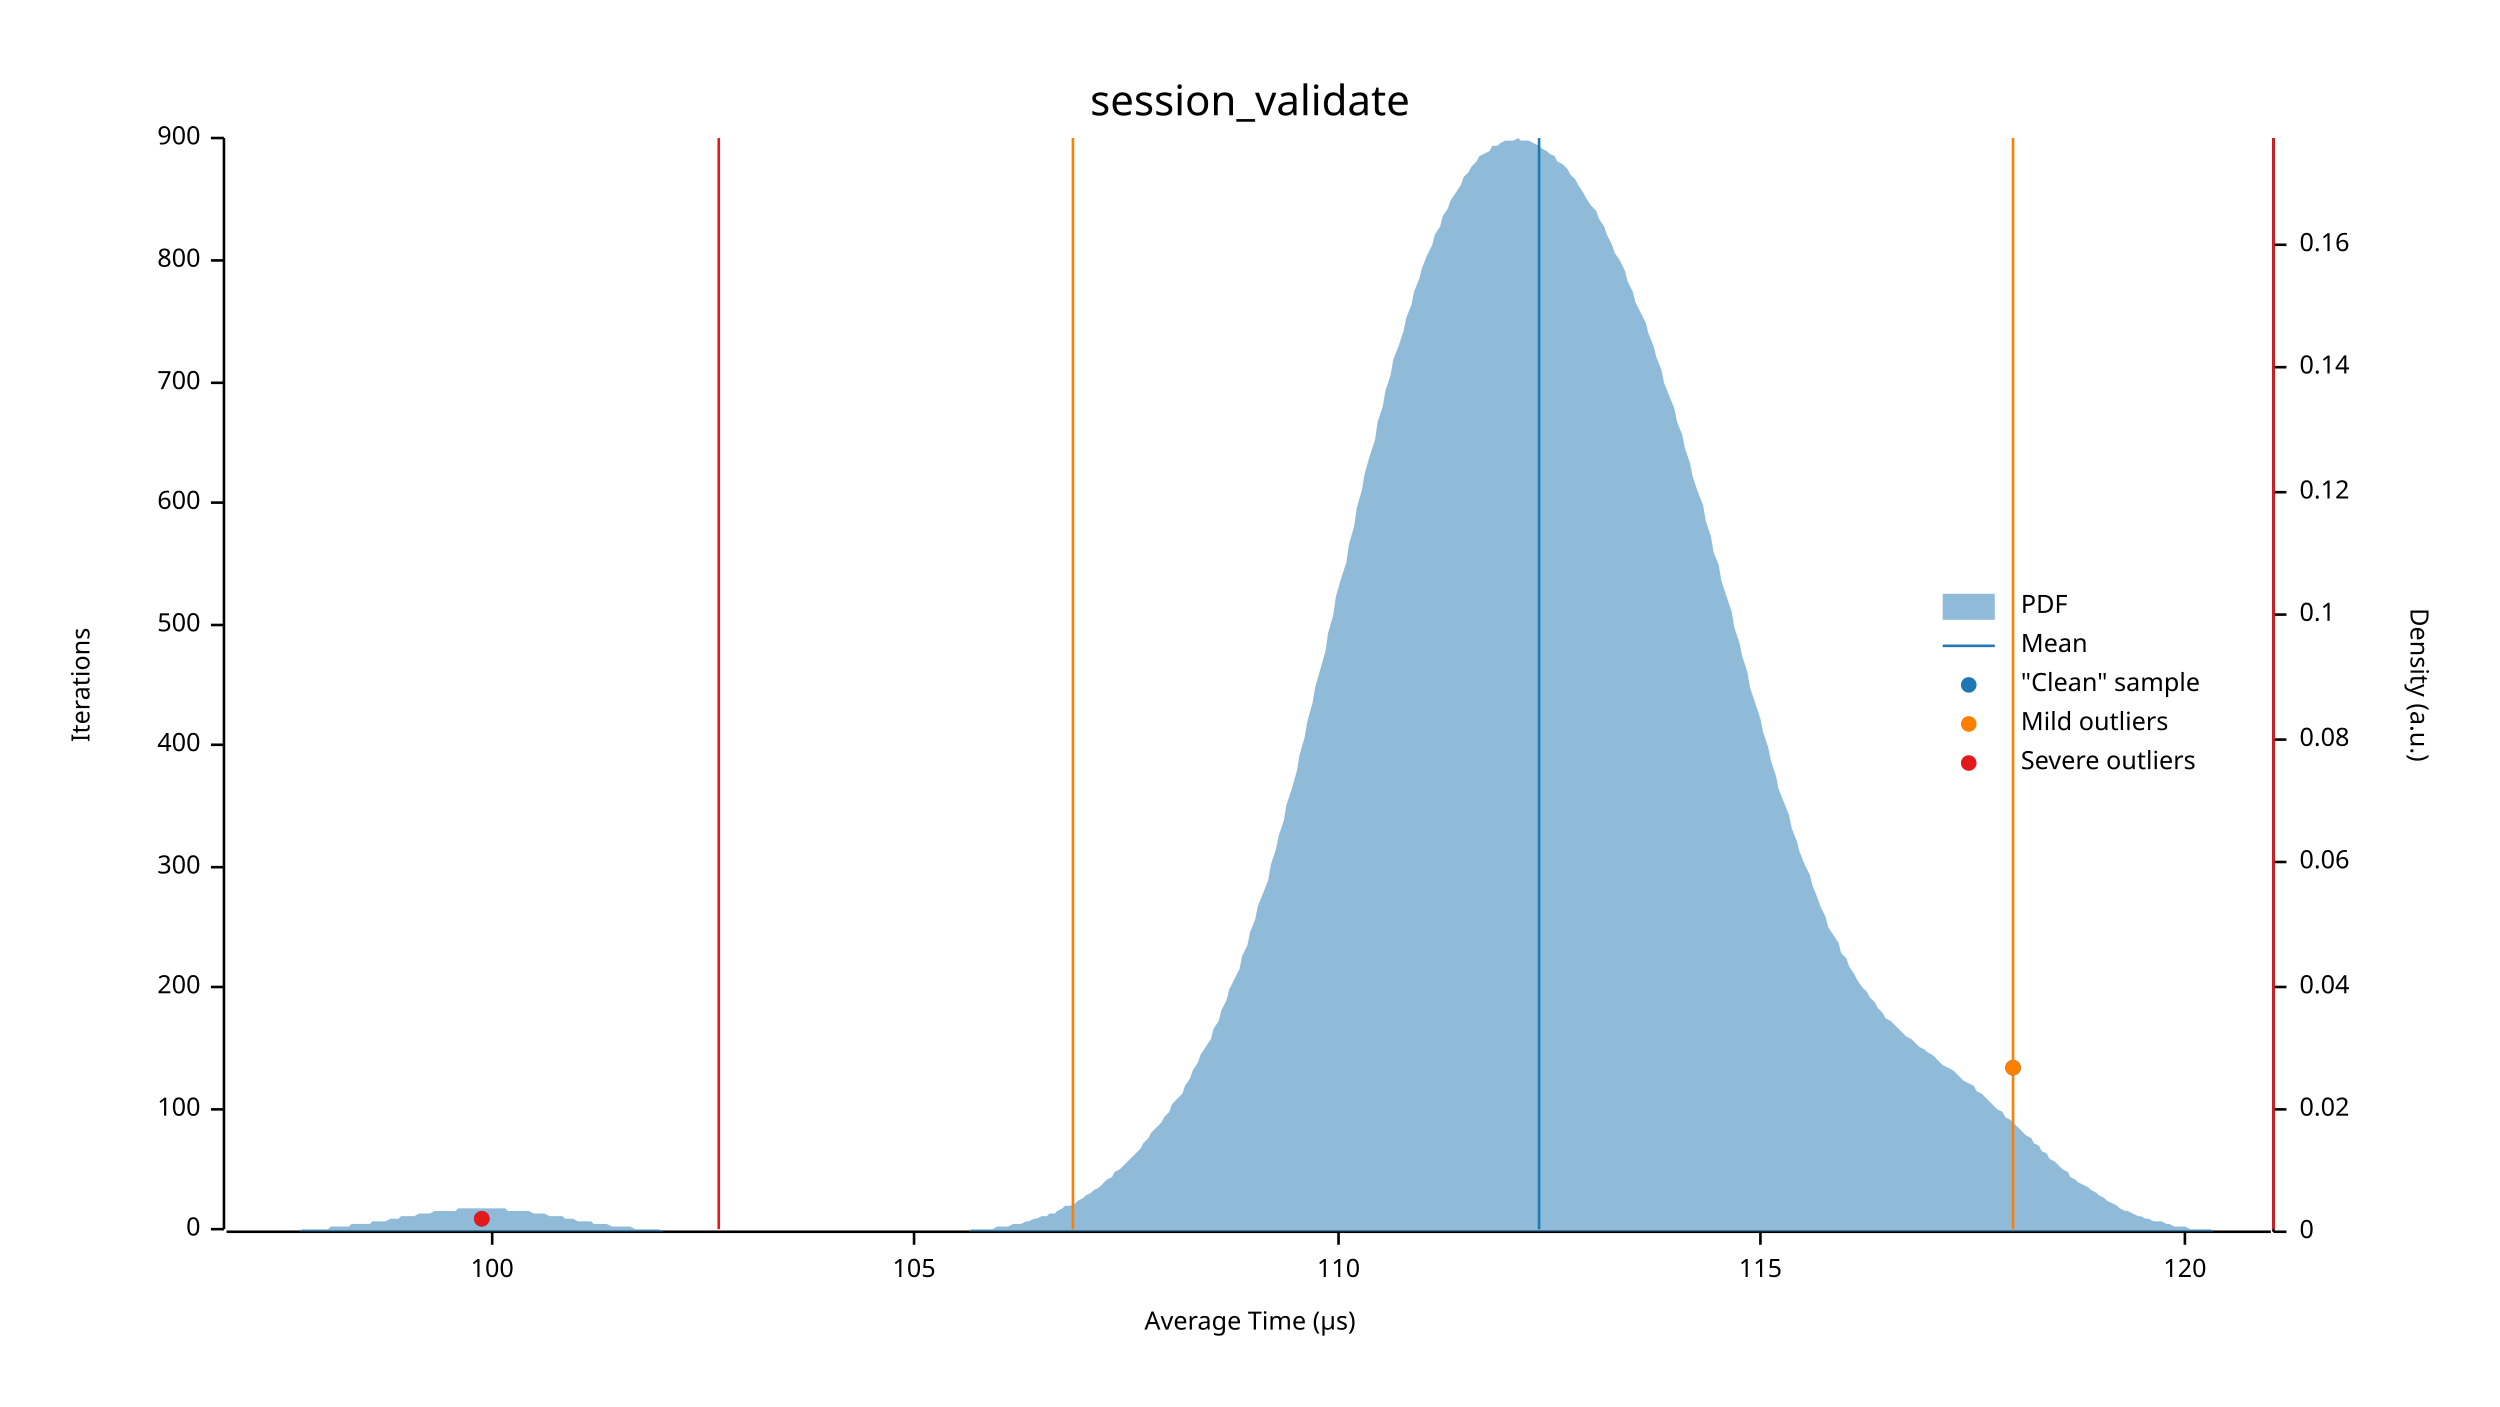
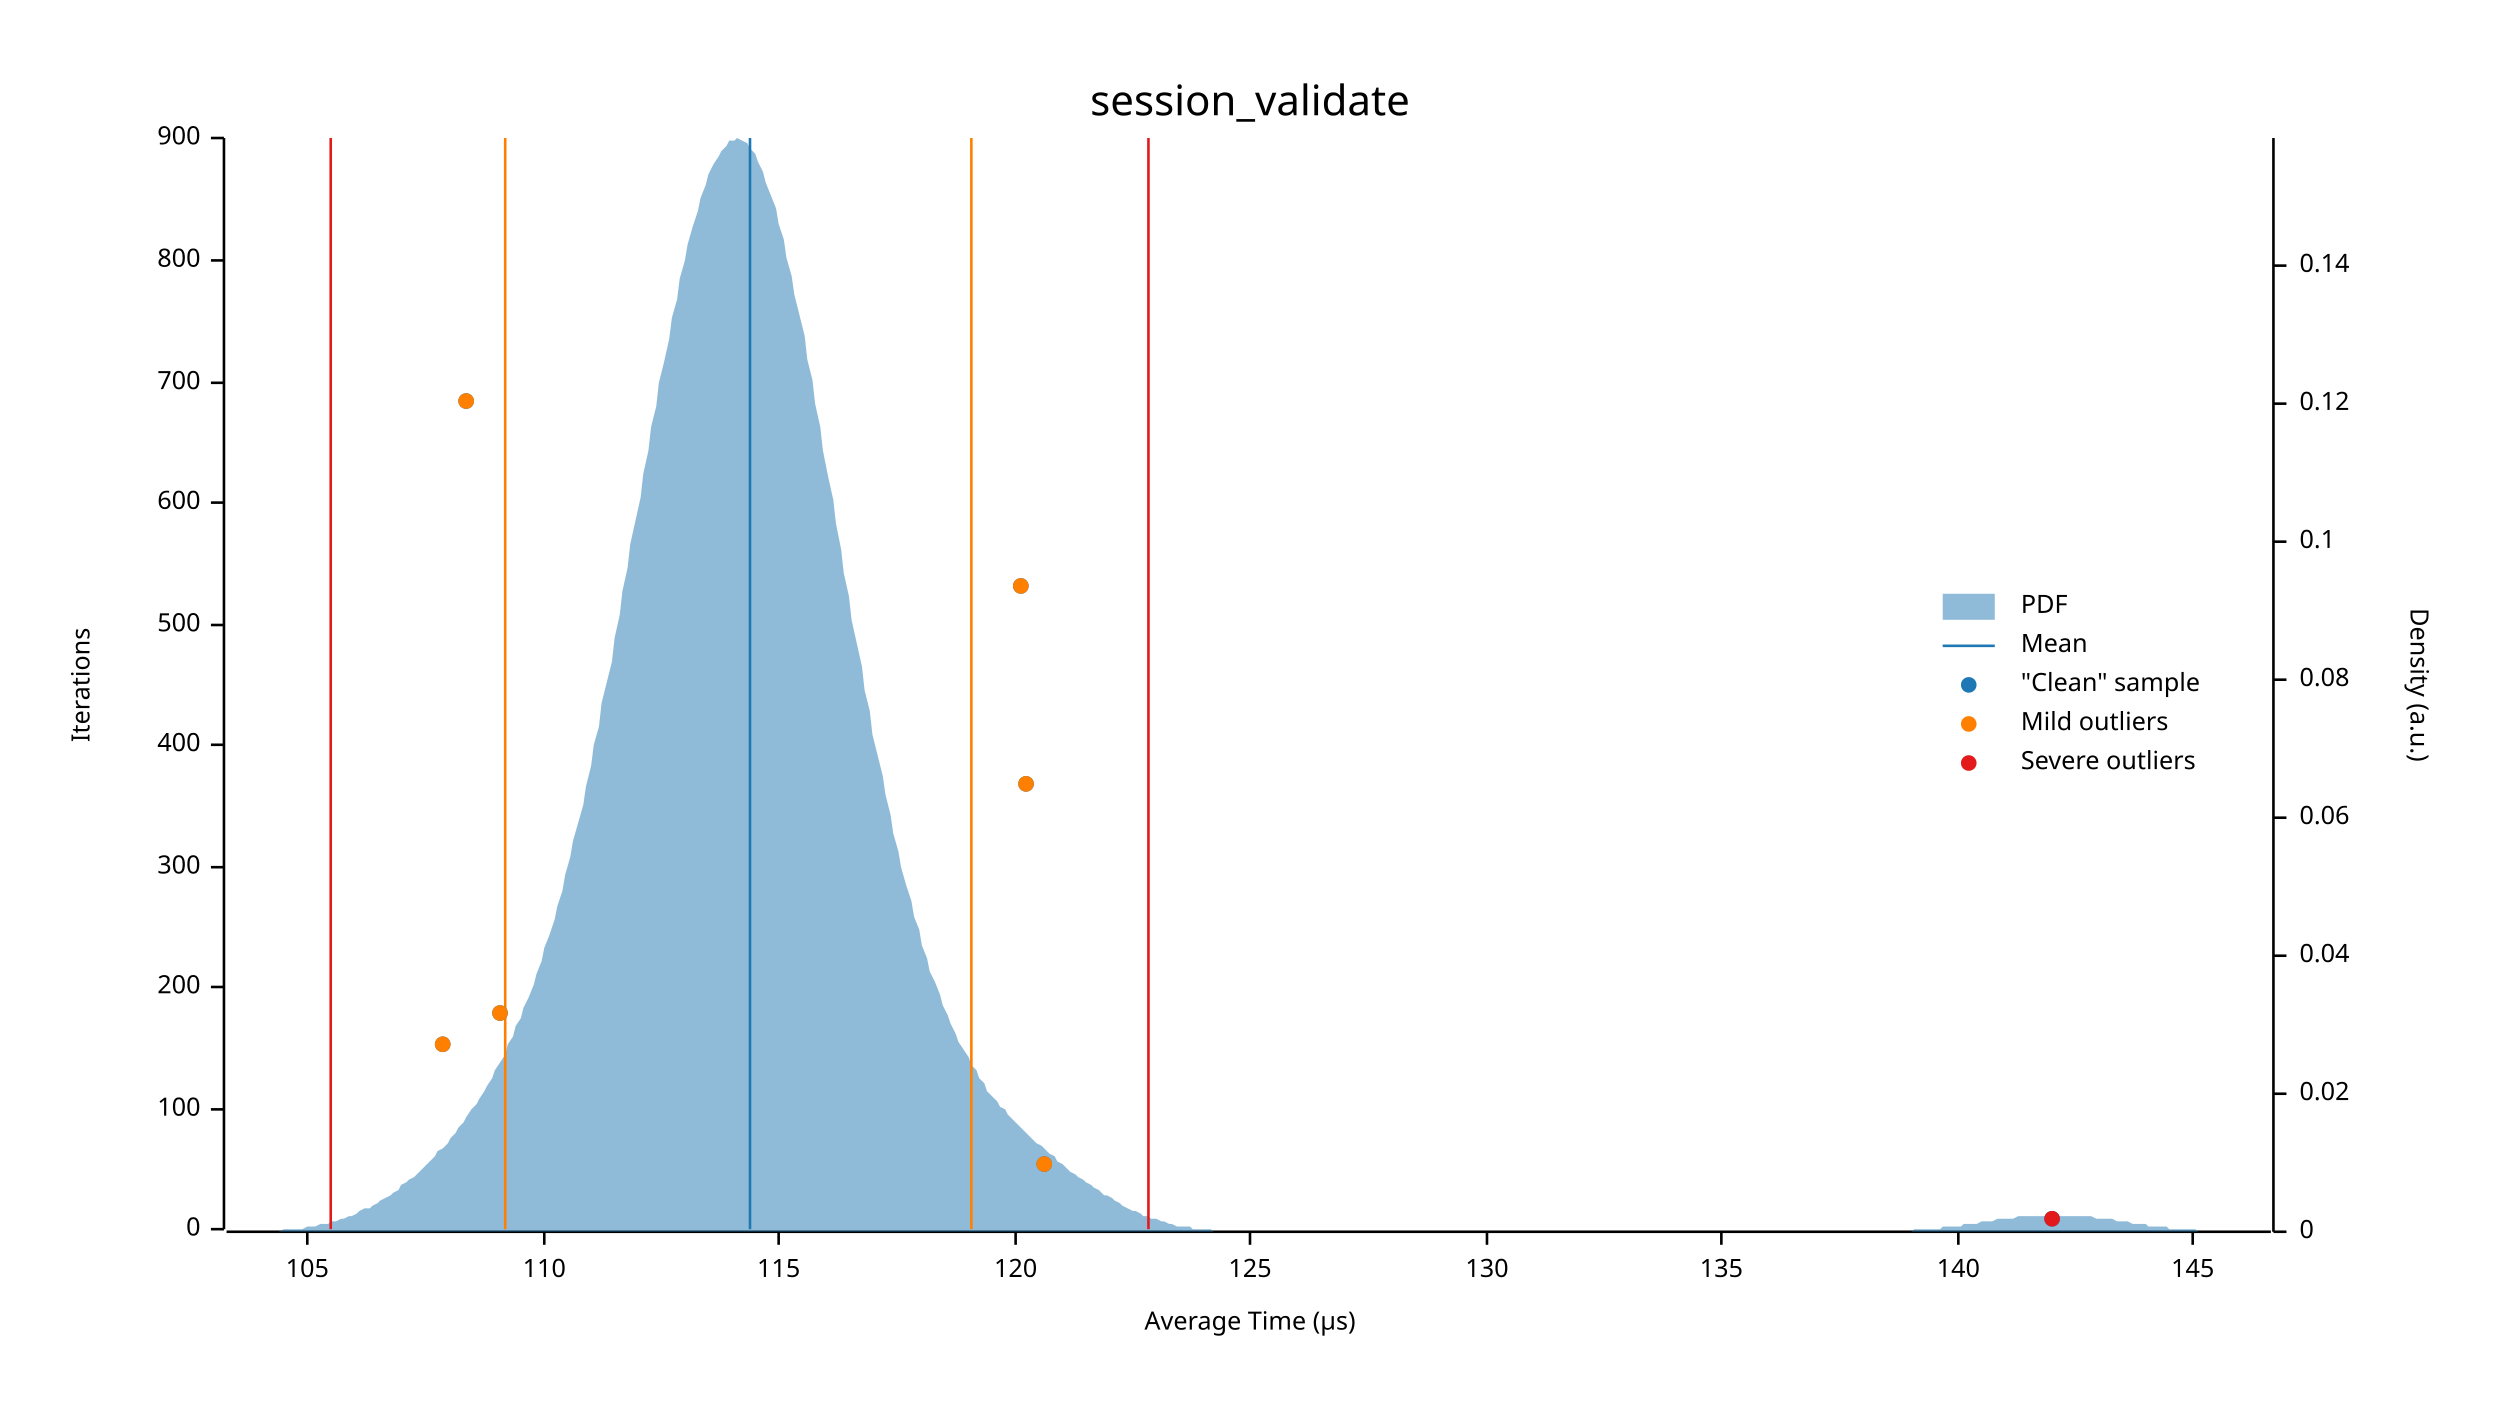
<svg xmlns="http://www.w3.org/2000/svg" width="960" height="540" viewBox="0 0 960 540">
  <text x="480" y="32" dy="0.76em" text-anchor="middle" font-family="sans-serif" font-size="16.129" opacity="1" fill="#000000">
session_validate
</text>
  <text x="27" y="263" dy="0.76em" text-anchor="middle" font-family="sans-serif" font-size="9.677" opacity="1" fill="#000000" transform="rotate(270, 27, 263)">
Iterations
</text>
  <text x="480" y="513" dy="-0.5ex" text-anchor="middle" font-family="sans-serif" font-size="9.677" opacity="1" fill="#000000">
Average Time (µs)
</text>
  <polyline fill="none" opacity="1" stroke="#000000" stroke-width="1" points="86,53 86,472 " />
  <text x="77" y="472" dy="0.5ex" text-anchor="end" font-family="sans-serif" font-size="9.677" opacity="1" fill="#000000">
0
</text>
  <polyline fill="none" opacity="1" stroke="#000000" stroke-width="1" points="81,472 86,472 " />
  <text x="77" y="426" dy="0.5ex" text-anchor="end" font-family="sans-serif" font-size="9.677" opacity="1" fill="#000000">
100
</text>
  <polyline fill="none" opacity="1" stroke="#000000" stroke-width="1" points="81,426 86,426 " />
  <text x="77" y="379" dy="0.5ex" text-anchor="end" font-family="sans-serif" font-size="9.677" opacity="1" fill="#000000">
200
</text>
  <polyline fill="none" opacity="1" stroke="#000000" stroke-width="1" points="81,379 86,379 " />
  <text x="77" y="333" dy="0.5ex" text-anchor="end" font-family="sans-serif" font-size="9.677" opacity="1" fill="#000000">
300
</text>
  <polyline fill="none" opacity="1" stroke="#000000" stroke-width="1" points="81,333 86,333 " />
  <text x="77" y="286" dy="0.5ex" text-anchor="end" font-family="sans-serif" font-size="9.677" opacity="1" fill="#000000">
400
</text>
  <polyline fill="none" opacity="1" stroke="#000000" stroke-width="1" points="81,286 86,286 " />
  <text x="77" y="240" dy="0.5ex" text-anchor="end" font-family="sans-serif" font-size="9.677" opacity="1" fill="#000000">
500
</text>
  <polyline fill="none" opacity="1" stroke="#000000" stroke-width="1" points="81,240 86,240 " />
  <text x="77" y="193" dy="0.5ex" text-anchor="end" font-family="sans-serif" font-size="9.677" opacity="1" fill="#000000">
600
</text>
  <polyline fill="none" opacity="1" stroke="#000000" stroke-width="1" points="81,193 86,193 " />
  <text x="77" y="147" dy="0.5ex" text-anchor="end" font-family="sans-serif" font-size="9.677" opacity="1" fill="#000000">
700
</text>
  <polyline fill="none" opacity="1" stroke="#000000" stroke-width="1" points="81,147 86,147 " />
  <text x="77" y="100" dy="0.5ex" text-anchor="end" font-family="sans-serif" font-size="9.677" opacity="1" fill="#000000">
800
</text>
  <polyline fill="none" opacity="1" stroke="#000000" stroke-width="1" points="81,100 86,100 " />
  <text x="77" y="53" dy="0.5ex" text-anchor="end" font-family="sans-serif" font-size="9.677" opacity="1" fill="#000000">
900
</text>
  <polyline fill="none" opacity="1" stroke="#000000" stroke-width="1" points="81,53 86,53 " />
  <polyline fill="none" opacity="1" stroke="#000000" stroke-width="1" points="87,473 872,473 " />
-   <text x="189" y="483" dy="0.76em" text-anchor="middle" font-family="sans-serif" font-size="9.677" opacity="1" fill="#000000">
- 100
- </text>
-   <polyline fill="none" opacity="1" stroke="#000000" stroke-width="1" points="189,473 189,478 " />
-   <text x="351" y="483" dy="0.76em" text-anchor="middle" font-family="sans-serif" font-size="9.677" opacity="1" fill="#000000">
+   <text x="118" y="483" dy="0.76em" text-anchor="middle" font-family="sans-serif" font-size="9.677" opacity="1" fill="#000000">
105
</text>
-   <polyline fill="none" opacity="1" stroke="#000000" stroke-width="1" points="351,473 351,478 " />
-   <text x="514" y="483" dy="0.76em" text-anchor="middle" font-family="sans-serif" font-size="9.677" opacity="1" fill="#000000">
+   <polyline fill="none" opacity="1" stroke="#000000" stroke-width="1" points="118,473 118,478 " />
+   <text x="209" y="483" dy="0.76em" text-anchor="middle" font-family="sans-serif" font-size="9.677" opacity="1" fill="#000000">
110
</text>
-   <polyline fill="none" opacity="1" stroke="#000000" stroke-width="1" points="514,473 514,478 " />
-   <text x="676" y="483" dy="0.76em" text-anchor="middle" font-family="sans-serif" font-size="9.677" opacity="1" fill="#000000">
+   <polyline fill="none" opacity="1" stroke="#000000" stroke-width="1" points="209,473 209,478 " />
+   <text x="299" y="483" dy="0.76em" text-anchor="middle" font-family="sans-serif" font-size="9.677" opacity="1" fill="#000000">
115
</text>
-   <polyline fill="none" opacity="1" stroke="#000000" stroke-width="1" points="676,473 676,478 " />
-   <text x="839" y="483" dy="0.76em" text-anchor="middle" font-family="sans-serif" font-size="9.677" opacity="1" fill="#000000">
+   <polyline fill="none" opacity="1" stroke="#000000" stroke-width="1" points="299,473 299,478 " />
+   <text x="390" y="483" dy="0.76em" text-anchor="middle" font-family="sans-serif" font-size="9.677" opacity="1" fill="#000000">
120
</text>
-   <polyline fill="none" opacity="1" stroke="#000000" stroke-width="1" points="839,473 839,478 " />
+   <polyline fill="none" opacity="1" stroke="#000000" stroke-width="1" points="390,473 390,478 " />
+   <text x="480" y="483" dy="0.76em" text-anchor="middle" font-family="sans-serif" font-size="9.677" opacity="1" fill="#000000">
+ 125
+ </text>
+   <polyline fill="none" opacity="1" stroke="#000000" stroke-width="1" points="480,473 480,478 " />
+   <text x="571" y="483" dy="0.76em" text-anchor="middle" font-family="sans-serif" font-size="9.677" opacity="1" fill="#000000">
+ 130
+ </text>
+   <polyline fill="none" opacity="1" stroke="#000000" stroke-width="1" points="571,473 571,478 " />
+   <text x="661" y="483" dy="0.76em" text-anchor="middle" font-family="sans-serif" font-size="9.677" opacity="1" fill="#000000">
+ 135
+ </text>
+   <polyline fill="none" opacity="1" stroke="#000000" stroke-width="1" points="661,473 661,478 " />
+   <text x="752" y="483" dy="0.76em" text-anchor="middle" font-family="sans-serif" font-size="9.677" opacity="1" fill="#000000">
+ 140
+ </text>
+   <polyline fill="none" opacity="1" stroke="#000000" stroke-width="1" points="752,473 752,478 " />
+   <text x="842" y="483" dy="0.76em" text-anchor="middle" font-family="sans-serif" font-size="9.677" opacity="1" fill="#000000">
+ 145
+ </text>
+   <polyline fill="none" opacity="1" stroke="#000000" stroke-width="1" points="842,473 842,478 " />
  <text x="933" y="263" dy="0.76em" text-anchor="middle" font-family="sans-serif" font-size="9.677" opacity="1" fill="#000000" transform="rotate(90, 933, 263)">
Density (a.u.)
</text>
  <polyline fill="none" opacity="1" stroke="#000000" stroke-width="1" points="873,53 873,473 " />
  <text x="883" y="473" dy="0.5ex" text-anchor="start" font-family="sans-serif" font-size="9.677" opacity="1" fill="#000000">
0
</text>
  <polyline fill="none" opacity="1" stroke="#000000" stroke-width="1" points="873,473 878,473 " />
-   <text x="883" y="426" dy="0.5ex" text-anchor="start" font-family="sans-serif" font-size="9.677" opacity="1" fill="#000000">
+   <text x="883" y="420" dy="0.5ex" text-anchor="start" font-family="sans-serif" font-size="9.677" opacity="1" fill="#000000">
0.02
</text>
-   <polyline fill="none" opacity="1" stroke="#000000" stroke-width="1" points="873,426 878,426 " />
-   <text x="883" y="379" dy="0.5ex" text-anchor="start" font-family="sans-serif" font-size="9.677" opacity="1" fill="#000000">
+   <polyline fill="none" opacity="1" stroke="#000000" stroke-width="1" points="873,420 878,420 " />
+   <text x="883" y="367" dy="0.5ex" text-anchor="start" font-family="sans-serif" font-size="9.677" opacity="1" fill="#000000">
0.04
</text>
-   <polyline fill="none" opacity="1" stroke="#000000" stroke-width="1" points="873,379 878,379 " />
-   <text x="883" y="331" dy="0.5ex" text-anchor="start" font-family="sans-serif" font-size="9.677" opacity="1" fill="#000000">
+   <polyline fill="none" opacity="1" stroke="#000000" stroke-width="1" points="873,367 878,367 " />
+   <text x="883" y="314" dy="0.5ex" text-anchor="start" font-family="sans-serif" font-size="9.677" opacity="1" fill="#000000">
0.06
</text>
-   <polyline fill="none" opacity="1" stroke="#000000" stroke-width="1" points="873,331 878,331 " />
-   <text x="883" y="284" dy="0.5ex" text-anchor="start" font-family="sans-serif" font-size="9.677" opacity="1" fill="#000000">
+   <polyline fill="none" opacity="1" stroke="#000000" stroke-width="1" points="873,314 878,314 " />
+   <text x="883" y="261" dy="0.5ex" text-anchor="start" font-family="sans-serif" font-size="9.677" opacity="1" fill="#000000">
0.08
</text>
-   <polyline fill="none" opacity="1" stroke="#000000" stroke-width="1" points="873,284 878,284 " />
-   <text x="883" y="236" dy="0.5ex" text-anchor="start" font-family="sans-serif" font-size="9.677" opacity="1" fill="#000000">
+   <polyline fill="none" opacity="1" stroke="#000000" stroke-width="1" points="873,261 878,261 " />
+   <text x="883" y="208" dy="0.5ex" text-anchor="start" font-family="sans-serif" font-size="9.677" opacity="1" fill="#000000">
0.1
</text>
-   <polyline fill="none" opacity="1" stroke="#000000" stroke-width="1" points="873,236 878,236 " />
-   <text x="883" y="189" dy="0.5ex" text-anchor="start" font-family="sans-serif" font-size="9.677" opacity="1" fill="#000000">
+   <polyline fill="none" opacity="1" stroke="#000000" stroke-width="1" points="873,208 878,208 " />
+   <text x="883" y="155" dy="0.5ex" text-anchor="start" font-family="sans-serif" font-size="9.677" opacity="1" fill="#000000">
0.12
</text>
-   <polyline fill="none" opacity="1" stroke="#000000" stroke-width="1" points="873,189 878,189 " />
-   <text x="883" y="141" dy="0.5ex" text-anchor="start" font-family="sans-serif" font-size="9.677" opacity="1" fill="#000000">
+   <polyline fill="none" opacity="1" stroke="#000000" stroke-width="1" points="873,155 878,155 " />
+   <text x="883" y="102" dy="0.5ex" text-anchor="start" font-family="sans-serif" font-size="9.677" opacity="1" fill="#000000">
0.14
</text>
-   <polyline fill="none" opacity="1" stroke="#000000" stroke-width="1" points="873,141 878,141 " />
-   <text x="883" y="94" dy="0.5ex" text-anchor="start" font-family="sans-serif" font-size="9.677" opacity="1" fill="#000000">
- 0.16
- </text>
-   <polyline fill="none" opacity="1" stroke="#000000" stroke-width="1" points="873,94 878,94 " />
-   <polygon opacity="0.5" fill="#1F78B4" points="87,473 88,473 90,473 91,473 93,473 94,473 96,473 98,473 99,473 101,473 102,473 104,473 105,473 107,473 109,473 110,473 112,473 113,473 115,473 116,472 118,472 120,472 121,472 123,472 124,472 126,472 127,471 129,471 131,471 132,471 134,471 135,470 137,470 138,470 140,470 142,470 143,469 145,469 146,469 148,469 150,468 151,468 153,468 154,467 156,467 157,467 159,467 161,466 162,466 164,466 165,466 167,465 168,465 170,465 172,465 173,465 175,465 176,464 178,464 179,464 181,464 183,464 184,464 186,464 187,464 189,464 190,464 192,464 194,464 195,465 197,465 198,465 200,465 201,465 203,465 205,466 206,466 208,466 209,466 211,467 213,467 214,467 216,467 217,468 219,468 220,468 222,469 224,469 225,469 227,469 228,470 230,470 231,470 233,470 235,471 236,471 238,471 239,471 241,471 242,471 244,472 246,472 247,472 249,472 250,472 252,472 253,472 255,473 257,473 258,473 260,473 261,473 263,473 264,473 266,473 268,473 269,473 271,473 272,473 274,473 276,473 277,473 279,473 280,473 282,473 283,473 285,473 287,473 288,473 290,473 291,473 293,473 294,473 296,473 298,473 299,473 301,473 302,473 304,473 305,473 307,473 309,473 310,473 312,473 313,473 315,473 316,473 318,473 320,473 321,473 323,473 324,473 326,473 327,473 329,473 331,473 332,473 334,473 335,473 337,473 339,473 340,473 342,473 343,473 345,473 346,473 348,473 350,473 351,473 353,473 354,473 356,473 357,473 359,473 361,473 362,473 364,473 365,473 367,473 368,473 370,473 372,473 373,472 375,472 376,472 378,472 379,472 381,472 383,471 384,471 386,471 387,471 389,470 391,470 392,470 394,469 395,469 397,468 398,468 400,467 402,467 403,466 405,466 406,465 408,464 409,463 411,463 413,462 414,461 416,460 417,459 419,458 420,457 422,456 424,454 425,453 427,452 428,450 430,449 431,448 433,446 435,444 436,443 438,441 439,439 441,437 442,435 444,433 446,431 447,429 449,427 450,424 452,422 454,420 455,417 457,414 458,411 460,408 461,405 463,402 465,399 466,395 468,392 469,388 471,384 472,380 474,376 476,372 477,367 479,363 480,358 482,353 483,348 485,343 487,338 488,332 490,326 491,321 493,315 494,309 496,303 498,296 499,290 501,283 502,277 504,270 505,264 507,257 509,250 510,243 512,236 513,229 515,222 517,216 518,209 520,202 521,195 523,188 524,182 526,175 528,169 529,162 531,156 532,150 534,144 535,138 537,133 539,127 540,122 542,117 543,112 545,107 546,103 548,98 550,94 551,90 553,87 554,83 556,80 557,77 559,74 561,71 562,68 564,66 565,64 567,62 568,60 570,59 572,58 573,56 575,56 576,55 578,54 580,54 581,54 583,53 584,54 586,54 587,54 589,55 591,56 592,57 594,58 595,59 597,60 598,62 600,63 602,65 603,67 605,69 606,71 608,74 609,76 611,79 613,81 614,84 616,87 617,90 619,94 620,97 622,100 624,104 625,108 627,112 628,116 630,120 632,124 633,128 635,133 636,137 638,142 639,147 641,152 643,157 644,162 646,167 647,172 649,178 650,183 652,189 654,194 655,200 657,206 658,212 660,217 661,223 663,229 665,235 666,241 668,247 669,252 671,258 672,264 674,270 676,276 677,281 679,287 680,292 682,298 683,303 685,308 687,313 688,318 690,323 691,327 693,332 695,336 696,340 698,345 699,348 701,352 702,356 704,359 706,362 707,366 709,368 710,371 712,374 713,376 715,379 717,381 718,383 720,385 721,387 723,389 724,391 726,392 728,394 729,395 731,397 732,398 734,399 735,400 737,402 739,403 740,404 742,405 743,406 745,408 746,409 748,410 750,411 751,412 753,414 754,415 756,416 758,417 759,419 761,420 762,421 764,423 765,424 767,426 769,427 770,429 772,430 773,431 775,433 776,434 778,436 780,437 781,439 783,440 784,442 786,443 787,445 789,446 791,448 792,449 794,450 795,452 797,453 798,454 800,455 802,456 803,457 805,458 806,459 808,460 809,461 811,462 813,463 814,464 816,465 817,465 819,466 821,467 822,467 824,468 825,468 827,469 828,469 830,469 832,470 833,470 835,471 836,471 838,471 839,471 841,472 843,472 844,472 846,472 847,472 849,472 850,473 852,473 854,473 855,473 857,473 858,473 860,473 861,473 863,473 865,473 866,473 868,473 869,473 871,473 873,473 873,473 87,473 " />
-   <polyline fill="none" opacity="1" stroke="#1F78B4" stroke-width="1" points="591,472 591,53 " />
-   <polyline fill="none" opacity="1" stroke="#FF7F00" stroke-width="1" points="412,472 412,53 " />
-   <polyline fill="none" opacity="1" stroke="#FF7F00" stroke-width="1" points="773,472 773,53 " />
-   <polyline fill="none" opacity="1" stroke="#E31A1C" stroke-width="1" points="276,472 276,53 " />
-   <polyline fill="none" opacity="1" stroke="#E31A1C" stroke-width="1" points="873,472 873,53 " />
-   <circle cx="185" cy="468" r="3" opacity="1" fill="#1F78B4" stroke="none" stroke-width="1" />
-   <circle cx="773" cy="410" r="3" opacity="1" fill="#1F78B4" stroke="none" stroke-width="1" />
-   <circle cx="773" cy="410" r="3" opacity="1" fill="#FF7F00" stroke="none" stroke-width="1" />
-   <circle cx="185" cy="468" r="3" opacity="1" fill="#E31A1C" stroke="none" stroke-width="1" />
+   <polyline fill="none" opacity="1" stroke="#000000" stroke-width="1" points="873,102 878,102 " />
+   <polygon opacity="0.5" fill="#1F78B4" points="87,473 88,473 90,473 91,473 93,473 94,473 96,473 98,473 99,473 101,473 102,473 104,473 105,473 107,473 109,472 110,472 112,472 113,472 115,472 116,472 118,471 120,471 121,471 123,470 124,470 126,470 127,469 129,469 131,468 132,468 134,467 135,467 137,466 138,465 140,464 142,464 143,463 145,462 146,461 148,460 150,459 151,458 153,457 154,455 156,454 157,453 159,452 161,450 162,449 164,447 165,446 167,444 168,442 170,441 172,439 173,437 175,435 176,433 178,431 179,429 181,426 183,424 184,422 186,419 187,417 189,414 190,411 192,408 194,405 195,401 197,398 198,394 200,391 201,387 203,383 205,378 206,374 208,369 209,364 211,359 213,353 214,348 216,342 217,336 219,329 220,323 222,316 224,309 225,302 227,294 228,286 230,279 231,270 233,262 235,254 236,245 238,236 239,227 241,218 242,209 244,200 246,191 247,182 249,173 250,164 252,156 253,147 255,139 257,130 258,122 260,115 261,107 263,100 264,94 266,87 268,81 269,76 271,71 272,67 274,63 276,60 277,58 279,56 280,54 282,54 283,53 285,54 287,55 288,57 290,59 291,62 293,66 294,70 296,75 298,80 299,86 301,92 302,99 304,106 305,113 307,121 309,129 310,138 312,146 313,155 315,164 316,173 318,183 320,192 321,201 323,211 324,220 326,229 327,238 329,247 331,256 332,265 334,273 335,282 337,290 339,298 340,305 342,313 343,320 345,327 346,333 348,340 350,346 351,352 353,357 354,363 356,368 357,373 359,377 361,382 362,386 364,390 365,393 367,397 368,400 370,403 372,406 373,409 375,411 376,414 378,416 379,419 381,421 383,423 384,425 386,426 387,428 389,430 391,432 392,433 394,435 395,436 397,438 398,439 400,440 402,442 403,443 405,444 406,446 408,447 409,448 411,450 413,451 414,452 416,453 417,454 419,455 420,456 422,457 424,459 425,459 427,460 428,461 430,462 431,463 433,464 435,465 436,465 438,466 439,467 441,467 442,468 444,468 446,469 447,469 449,470 450,470 452,471 454,471 455,471 457,471 458,472 460,472 461,472 463,472 465,472 466,473 468,473 469,473 471,473 472,473 474,473 476,473 477,473 479,473 480,473 482,473 483,473 485,473 487,473 488,473 490,473 491,473 493,473 494,473 496,473 498,473 499,473 501,473 502,473 504,473 505,473 507,473 509,473 510,473 512,473 513,473 515,473 517,473 518,473 520,473 521,473 523,473 524,473 526,473 528,473 529,473 531,473 532,473 534,473 535,473 537,473 539,473 540,473 542,473 543,473 545,473 546,473 548,473 550,473 551,473 553,473 554,473 556,473 557,473 559,473 561,473 562,473 564,473 565,473 567,473 568,473 570,473 572,473 573,473 575,473 576,473 578,473 580,473 581,473 583,473 584,473 586,473 587,473 589,473 591,473 592,473 594,473 595,473 597,473 598,473 600,473 602,473 603,473 605,473 606,473 608,473 609,473 611,473 613,473 614,473 616,473 617,473 619,473 620,473 622,473 624,473 625,473 627,473 628,473 630,473 632,473 633,473 635,473 636,473 638,473 639,473 641,473 643,473 644,473 646,473 647,473 649,473 650,473 652,473 654,473 655,473 657,473 658,473 660,473 661,473 663,473 665,473 666,473 668,473 669,473 671,473 672,473 674,473 676,473 677,473 679,473 680,473 682,473 683,473 685,473 687,473 688,473 690,473 691,473 693,473 695,473 696,473 698,473 699,473 701,473 702,473 704,473 706,473 707,473 709,473 710,473 712,473 713,473 715,473 717,473 718,473 720,473 721,473 723,473 724,473 726,473 728,473 729,473 731,473 732,473 734,473 735,472 737,472 739,472 740,472 742,472 743,472 745,472 746,471 748,471 750,471 751,471 753,471 754,470 756,470 758,470 759,470 761,469 762,469 764,469 765,469 767,468 769,468 770,468 772,468 773,468 775,467 776,467 778,467 780,467 781,467 783,467 784,467 786,467 787,467 789,467 791,467 792,467 794,467 795,467 797,467 798,467 800,467 802,467 803,467 805,468 806,468 808,468 809,468 811,468 813,469 814,469 816,469 817,469 819,470 821,470 822,470 824,470 825,471 827,471 828,471 830,471 832,471 833,472 835,472 836,472 838,472 839,472 841,472 843,472 844,473 846,473 847,473 849,473 850,473 852,473 854,473 855,473 857,473 858,473 860,473 861,473 863,473 865,473 866,473 868,473 869,473 871,473 873,473 873,473 87,473 " />
+   <polyline fill="none" opacity="1" stroke="#1F78B4" stroke-width="1" points="288,472 288,53 " />
+   <polyline fill="none" opacity="1" stroke="#FF7F00" stroke-width="1" points="194,472 194,53 " />
+   <polyline fill="none" opacity="1" stroke="#FF7F00" stroke-width="1" points="373,472 373,53 " />
+   <polyline fill="none" opacity="1" stroke="#E31A1C" stroke-width="1" points="127,472 127,53 " />
+   <polyline fill="none" opacity="1" stroke="#E31A1C" stroke-width="1" points="441,472 441,53 " />
+   <circle cx="788" cy="468" r="3" opacity="1" fill="#1F78B4" stroke="none" stroke-width="1" />
+   <circle cx="401" cy="447" r="3" opacity="1" fill="#1F78B4" stroke="none" stroke-width="1" />
+   <circle cx="170" cy="401" r="3" opacity="1" fill="#1F78B4" stroke="none" stroke-width="1" />
+   <circle cx="192" cy="389" r="3" opacity="1" fill="#1F78B4" stroke="none" stroke-width="1" />
+   <circle cx="394" cy="301" r="3" opacity="1" fill="#1F78B4" stroke="none" stroke-width="1" />
+   <circle cx="392" cy="225" r="3" opacity="1" fill="#1F78B4" stroke="none" stroke-width="1" />
+   <circle cx="179" cy="154" r="3" opacity="1" fill="#1F78B4" stroke="none" stroke-width="1" />
+   <circle cx="401" cy="447" r="3" opacity="1" fill="#FF7F00" stroke="none" stroke-width="1" />
+   <circle cx="170" cy="401" r="3" opacity="1" fill="#FF7F00" stroke="none" stroke-width="1" />
+   <circle cx="192" cy="389" r="3" opacity="1" fill="#FF7F00" stroke="none" stroke-width="1" />
+   <circle cx="394" cy="301" r="3" opacity="1" fill="#FF7F00" stroke="none" stroke-width="1" />
+   <circle cx="392" cy="225" r="3" opacity="1" fill="#FF7F00" stroke="none" stroke-width="1" />
+   <circle cx="179" cy="154" r="3" opacity="1" fill="#FF7F00" stroke="none" stroke-width="1" />
+   <circle cx="788" cy="468" r="3" opacity="1" fill="#E31A1C" stroke="none" stroke-width="1" />
  <text x="776" y="228" dy="0.76em" text-anchor="start" font-family="sans-serif" font-size="9.677" opacity="1" fill="#000000">
PDF
</text>
  <text x="776" y="243" dy="0.76em" text-anchor="start" font-family="sans-serif" font-size="9.677" opacity="1" fill="#000000">
Mean
</text>
  <text x="776" y="258" dy="0.76em" text-anchor="start" font-family="sans-serif" font-size="9.677" opacity="1" fill="#000000">
"Clean" sample
</text>
  <text x="776" y="273" dy="0.76em" text-anchor="start" font-family="sans-serif" font-size="9.677" opacity="1" fill="#000000">
Mild outliers
</text>
  <text x="776" y="288" dy="0.76em" text-anchor="start" font-family="sans-serif" font-size="9.677" opacity="1" fill="#000000">
Severe outliers
</text>
  <rect x="746" y="228" width="20" height="10" opacity="0.5" fill="#1F78B4" stroke="none" />
  <polyline fill="none" opacity="1" stroke="#1F78B4" stroke-width="1" points="746,248 766,248 " />
  <circle cx="756" cy="263" r="3" opacity="1" fill="#1F78B4" stroke="none" stroke-width="1" />
  <circle cx="756" cy="278" r="3" opacity="1" fill="#FF7F00" stroke="none" stroke-width="1" />
  <circle cx="756" cy="293" r="3" opacity="1" fill="#E31A1C" stroke="none" stroke-width="1" />
</svg>
